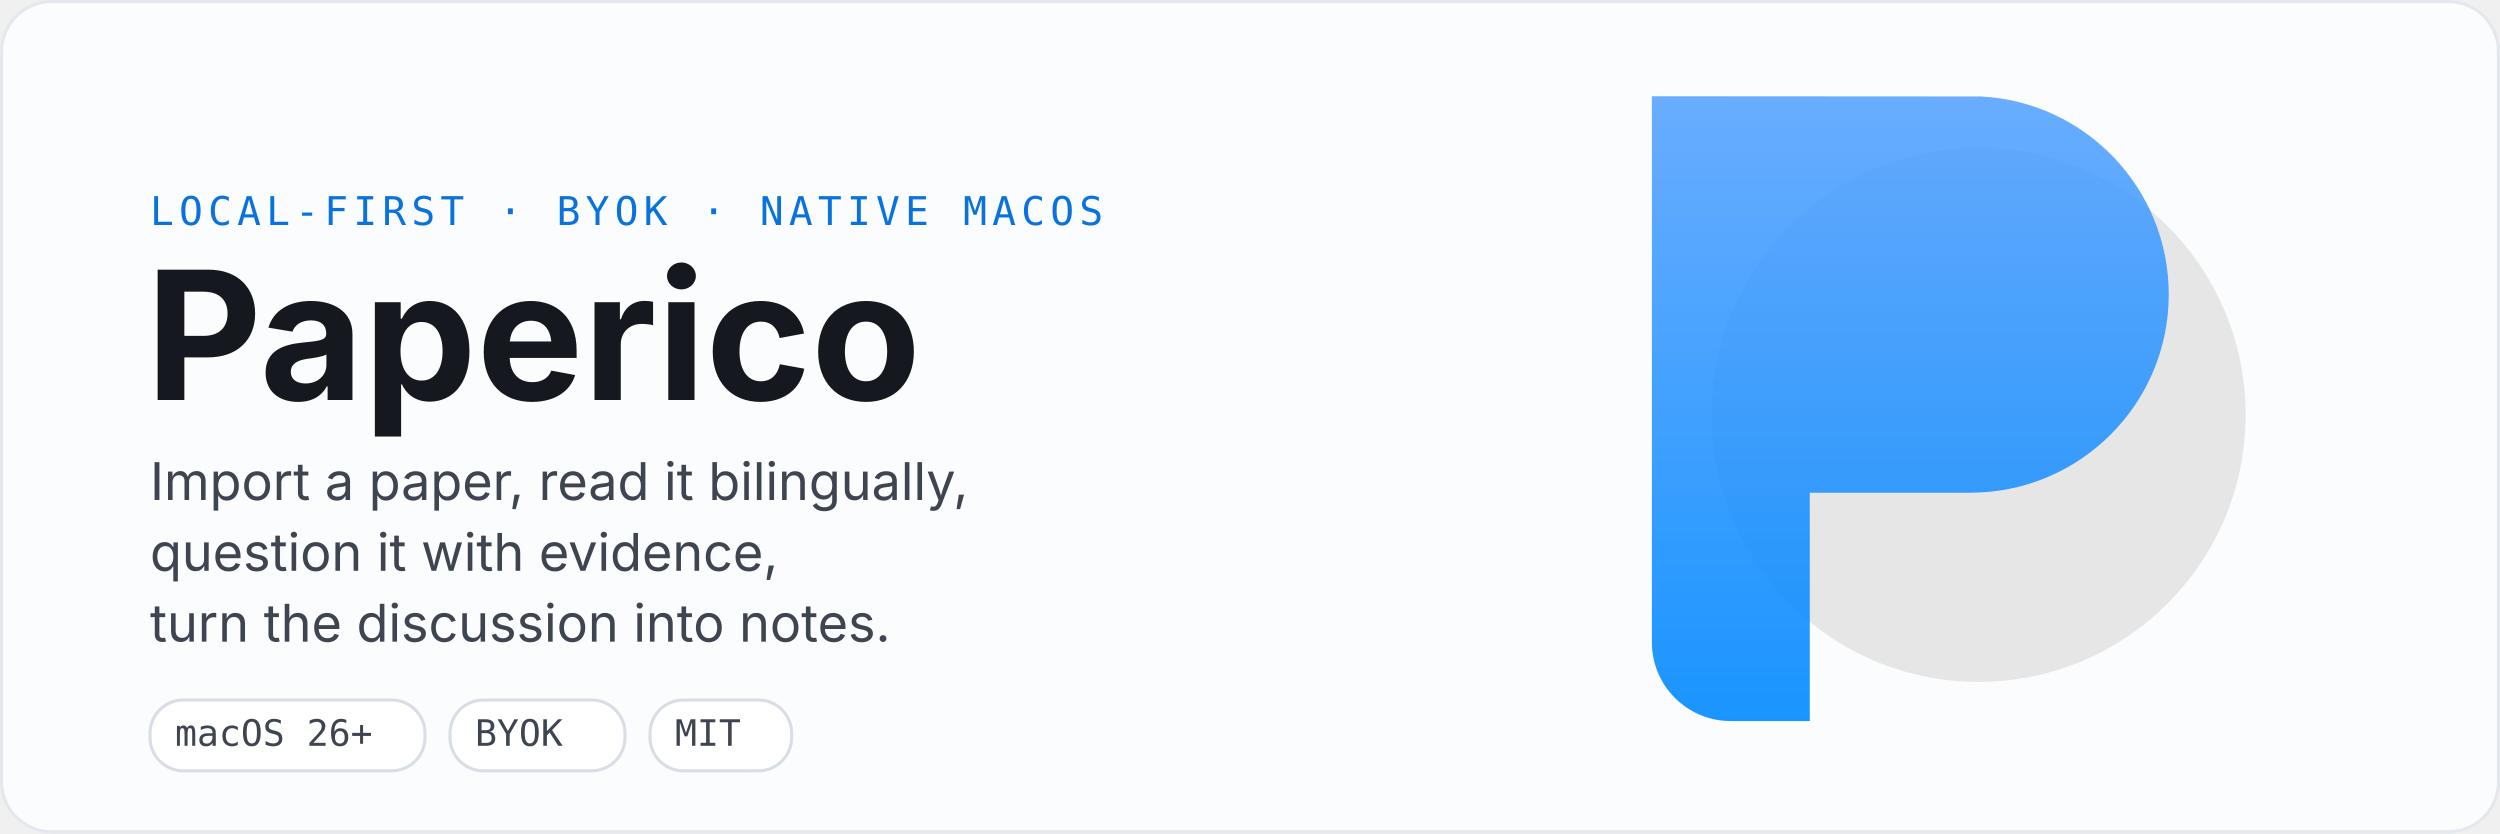
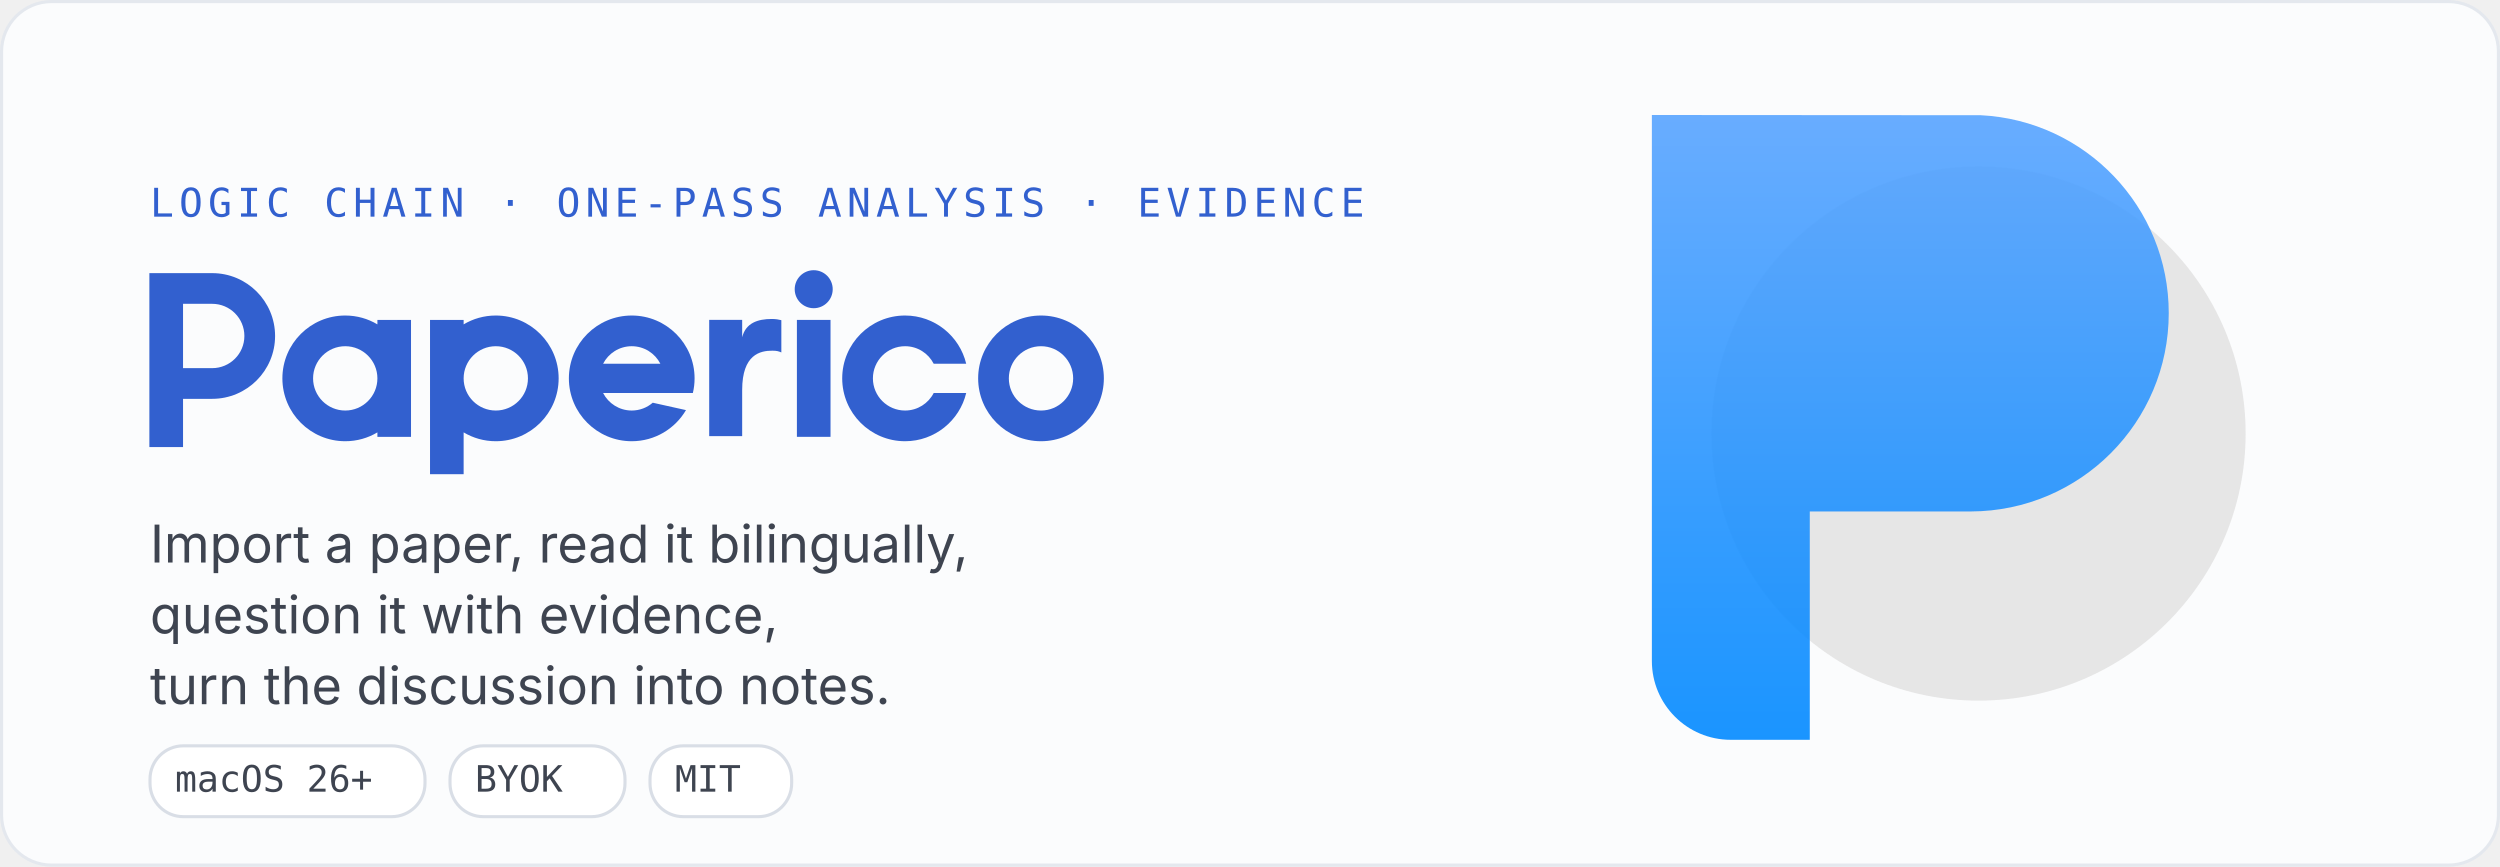
- <svg xmlns="http://www.w3.org/2000/svg" width="1200" height="400" viewBox="0 0 1200 400" role="img" aria-labelledby="hero-title hero-desc">
+ <svg xmlns="http://www.w3.org/2000/svg" width="1200" height="416" viewBox="0 0 1200 416" role="img" aria-labelledby="hero-title hero-desc">
  <defs>
    <linearGradient id="p-grad" x1="0" y1="0" x2="0" y2="1">
      <stop offset="0" stop-color="#57A3FF" />
      <stop offset="1" stop-color="#0088FF" />
    </linearGradient>
  </defs>
-   <rect x="0.75" y="0.75" width="1198.5" height="398.5" rx="24" fill="#FBFCFD" stroke="#E4E8EE" stroke-width="1.5" />
+   <rect x="0.75" y="0.75" width="1198.5" height="414.5" rx="24" fill="#FBFCFD" stroke="#E4E8EE" stroke-width="1.5" />
  <g id="title-block" font-family="-apple-system, BlinkMacSystemFont, 'Segoe UI', 'PingFang SC', sans-serif">
-     <text x="72" y="108" font-family="ui-monospace, 'SFMono-Regular', 'Menlo', monospace" font-size="19" letter-spacing="2.5" fill="#0A72DC">LOCAL-FIRST · BYOK · NATIVE MACOS</text>
-     <text x="70" y="192" font-size="86" font-weight="700" fill="#15181E">Paperico</text>
-     <text x="72" y="240" font-size="25" fill="#3E4450">Import a paper, read it bilingually,</text>
-     <text x="72" y="274" font-size="25" fill="#3E4450">question it with evidence,</text>
-     <text x="72" y="308" font-size="25" fill="#3E4450">turn the discussion into notes.</text>
+     <text x="72" y="104" font-family="ui-monospace, 'SFMono-Regular', 'Menlo', monospace" font-size="19" letter-spacing="2.5" fill="#3260CF">LOGIC CHAIN · ONE-PASS ANALYSIS · EVIDENCE</text>
+     <text x="72" y="270" font-size="25" fill="#3E4450">Import a paper, read it bilingually,</text>
+     <text x="72" y="304" font-size="25" fill="#3E4450">question it with evidence,</text>
+     <text x="72" y="338" font-size="25" fill="#3E4450">turn the discussion into notes.</text>
    <g font-family="ui-monospace, 'SFMono-Regular', 'Menlo', monospace" font-size="17.5" fill="#3E4450">
-       <rect x="72" y="336" width="132" height="34" rx="16" fill="#FFFFFF" stroke="#D9DEE6" stroke-width="1.5" />
-       <text x="84" y="358">macOS 26+</text>
-       <rect x="216" y="336" width="84" height="34" rx="16" fill="#FFFFFF" stroke="#D9DEE6" stroke-width="1.5" />
-       <text x="228" y="358">BYOK</text>
-       <rect x="312" y="336" width="68" height="34" rx="16" fill="#FFFFFF" stroke="#D9DEE6" stroke-width="1.5" />
-       <text x="324" y="358">MIT</text>
+       <rect x="72" y="358" width="132" height="34" rx="16" fill="#FFFFFF" stroke="#D9DEE6" stroke-width="1.5" />
+       <text x="84" y="380">macOS 26+</text>
+       <rect x="216" y="358" width="84" height="34" rx="16" fill="#FFFFFF" stroke="#D9DEE6" stroke-width="1.5" />
+       <text x="228" y="380">BYOK</text>
+       <rect x="312" y="358" width="68" height="34" rx="16" fill="#FFFFFF" stroke="#D9DEE6" stroke-width="1.5" />
+       <text x="324" y="380">MIT</text>
    </g>
  </g>
-   <g id="app-icon-mark">
+   <g id="wordmark" transform="translate(70 128) scale(0.17) translate(-171 -686)" fill="#3260CF" fill-rule="evenodd">
+     <path d="M276.056,1059.185l0,136.194l-95.056,0l0,-491.126l177.466,0c97.946,0 177.466,79.52 177.466,177.466c0,97.946 -79.52,177.466 -177.466,177.466l-82.41,0Zm0,-268.262l0,181.593l82.41,0c50.112,0 90.796,-40.684 90.796,-90.796c0,-50.112 -40.684,-90.796 -90.796,-90.796l-82.41,0Z" />
+     <path d="M824.828,1153.885c-26.57,15.867 -57.627,24.986 -90.796,24.986c-97.946,0 -177.466,-79.52 -177.466,-177.466c0,-97.946 79.52,-177.466 177.466,-177.466c33.17,0 64.226,9.12 90.796,24.986l0,-12.605l94.923,0l0,330.168l-94.923,0l0,-12.605Zm0,-152.479c0,-50.112 -40.684,-90.796 -90.796,-90.796c-50.112,0 -90.796,40.684 -90.796,90.796c0,50.112 40.684,90.796 90.796,90.796c50.112,0 90.796,-40.684 90.796,-90.796Z" />
+     <path d="M1068.328,1153.885l-0,118.139l-94.923,0l0,-435.702l94.923,0l0,12.605c26.57,-15.867 57.627,-24.986 90.796,-24.986c97.946,0 177.466,79.52 177.466,177.466c0,97.946 -79.52,177.466 -177.466,177.466c-33.17,0 -64.226,-9.12 -90.796,-24.986Zm-0,-152.479c0,50.112 40.684,90.796 90.796,90.796c50.112,0 90.796,-40.684 90.796,-90.796c0,-50.112 -40.684,-90.796 -90.796,-90.796c-50.112,0 -90.796,40.684 -90.796,90.796Z" />
+     <path d="M1696.133,1091.004c-30.825,52.551 -87.915,87.867 -153.188,87.867c-97.946,0 -177.466,-79.52 -177.466,-177.466c0,-97.946 79.52,-177.466 177.466,-177.466c97.946,0 177.466,79.52 177.466,177.466c0,14.207 -1.673,28.026 -4.833,41.271l-253.515,-0c15.039,29.389 45.628,49.525 80.882,49.525c22.669,0 43.41,-8.326 59.327,-22.084l93.861,20.886Zm-72.306,-130.87c-15.039,-29.389 -45.628,-49.525 -80.882,-49.525c-35.255,0 -65.843,20.136 -80.882,49.525l161.765,0Z" />
+     <path d="M1761.681,1164.504l93.09,0c0,0 -0,0 -0,-130.048c0,-101.415 51.542,-111.237 85.068,-111.237c13.39,0 17.888,1.837 25.539,4.899l0,-91.066c-7.014,-1.837 -16.578,-3.368 -26.779,-3.368c-39.85,0 -73.626,11.194 -83.828,51.608l0,-48.999l-93.09,0l0,328.212Z" />
+     <rect x="2009.308" y="836.322" width="94.923" height="330.168" />
+     <circle cx="2056.77" cy="749.652" r="53.652" />
+     <path d="M2487.347,1042.677c-18.623,78.07 -88.894,136.194 -172.633,136.194c-97.946,0 -177.466,-79.52 -177.466,-177.466c0,-97.946 79.52,-177.466 177.466,-177.466c83.739,0 154.01,58.124 172.633,136.194l-91.751,0c-15.039,-29.389 -45.628,-49.525 -80.882,-49.525c-50.112,0 -90.796,40.684 -90.796,90.796c0,50.112 40.684,90.796 90.796,90.796c35.255,0 65.843,-20.136 80.882,-49.525l91.751,0Z" />
+     <path d="M2698.534,823.94c97.946,0 177.466,79.52 177.466,177.466c0,97.946 -79.52,177.466 -177.466,177.466c-97.946,0 -177.466,-79.52 -177.466,-177.466c0,-97.946 79.52,-177.466 177.466,-177.466Zm0,86.669c-50.112,0 -90.796,40.684 -90.796,90.796c0,50.112 40.684,90.796 90.796,90.796c50.112,0 90.796,-40.684 90.796,-90.796c0,-50.112 -40.684,-90.796 -90.796,-90.796Z" />
+   </g>
+   <g id="app-icon-mark" transform="translate(0 9)">
    <circle cx="949.7" cy="199.1" r="128.2" fill="#E3E3E3" fill-opacity="0.9" />
    <path d="M868.7,346.1L830.7,346.1C809.8,346.1 792.9,329.1 792.9,308.3L792.9,46.2C792.9,46.2 896.0,46.3 941.6,46.3L948.2,46.3C949.0,46.3 949.8,46.3 950.6,46.3C950.6,46.3 950.7,46.3 950.7,46.3C1001.0,48.8 1041.0,90.4 1041.0,141.3C1041.0,193.8 998.5,236.3 946.1,236.5L945.9,236.5L868.7,236.5L868.7,346.1Z" fill="url(#p-grad)" fill-opacity="0.9" />
  </g>
</svg>
